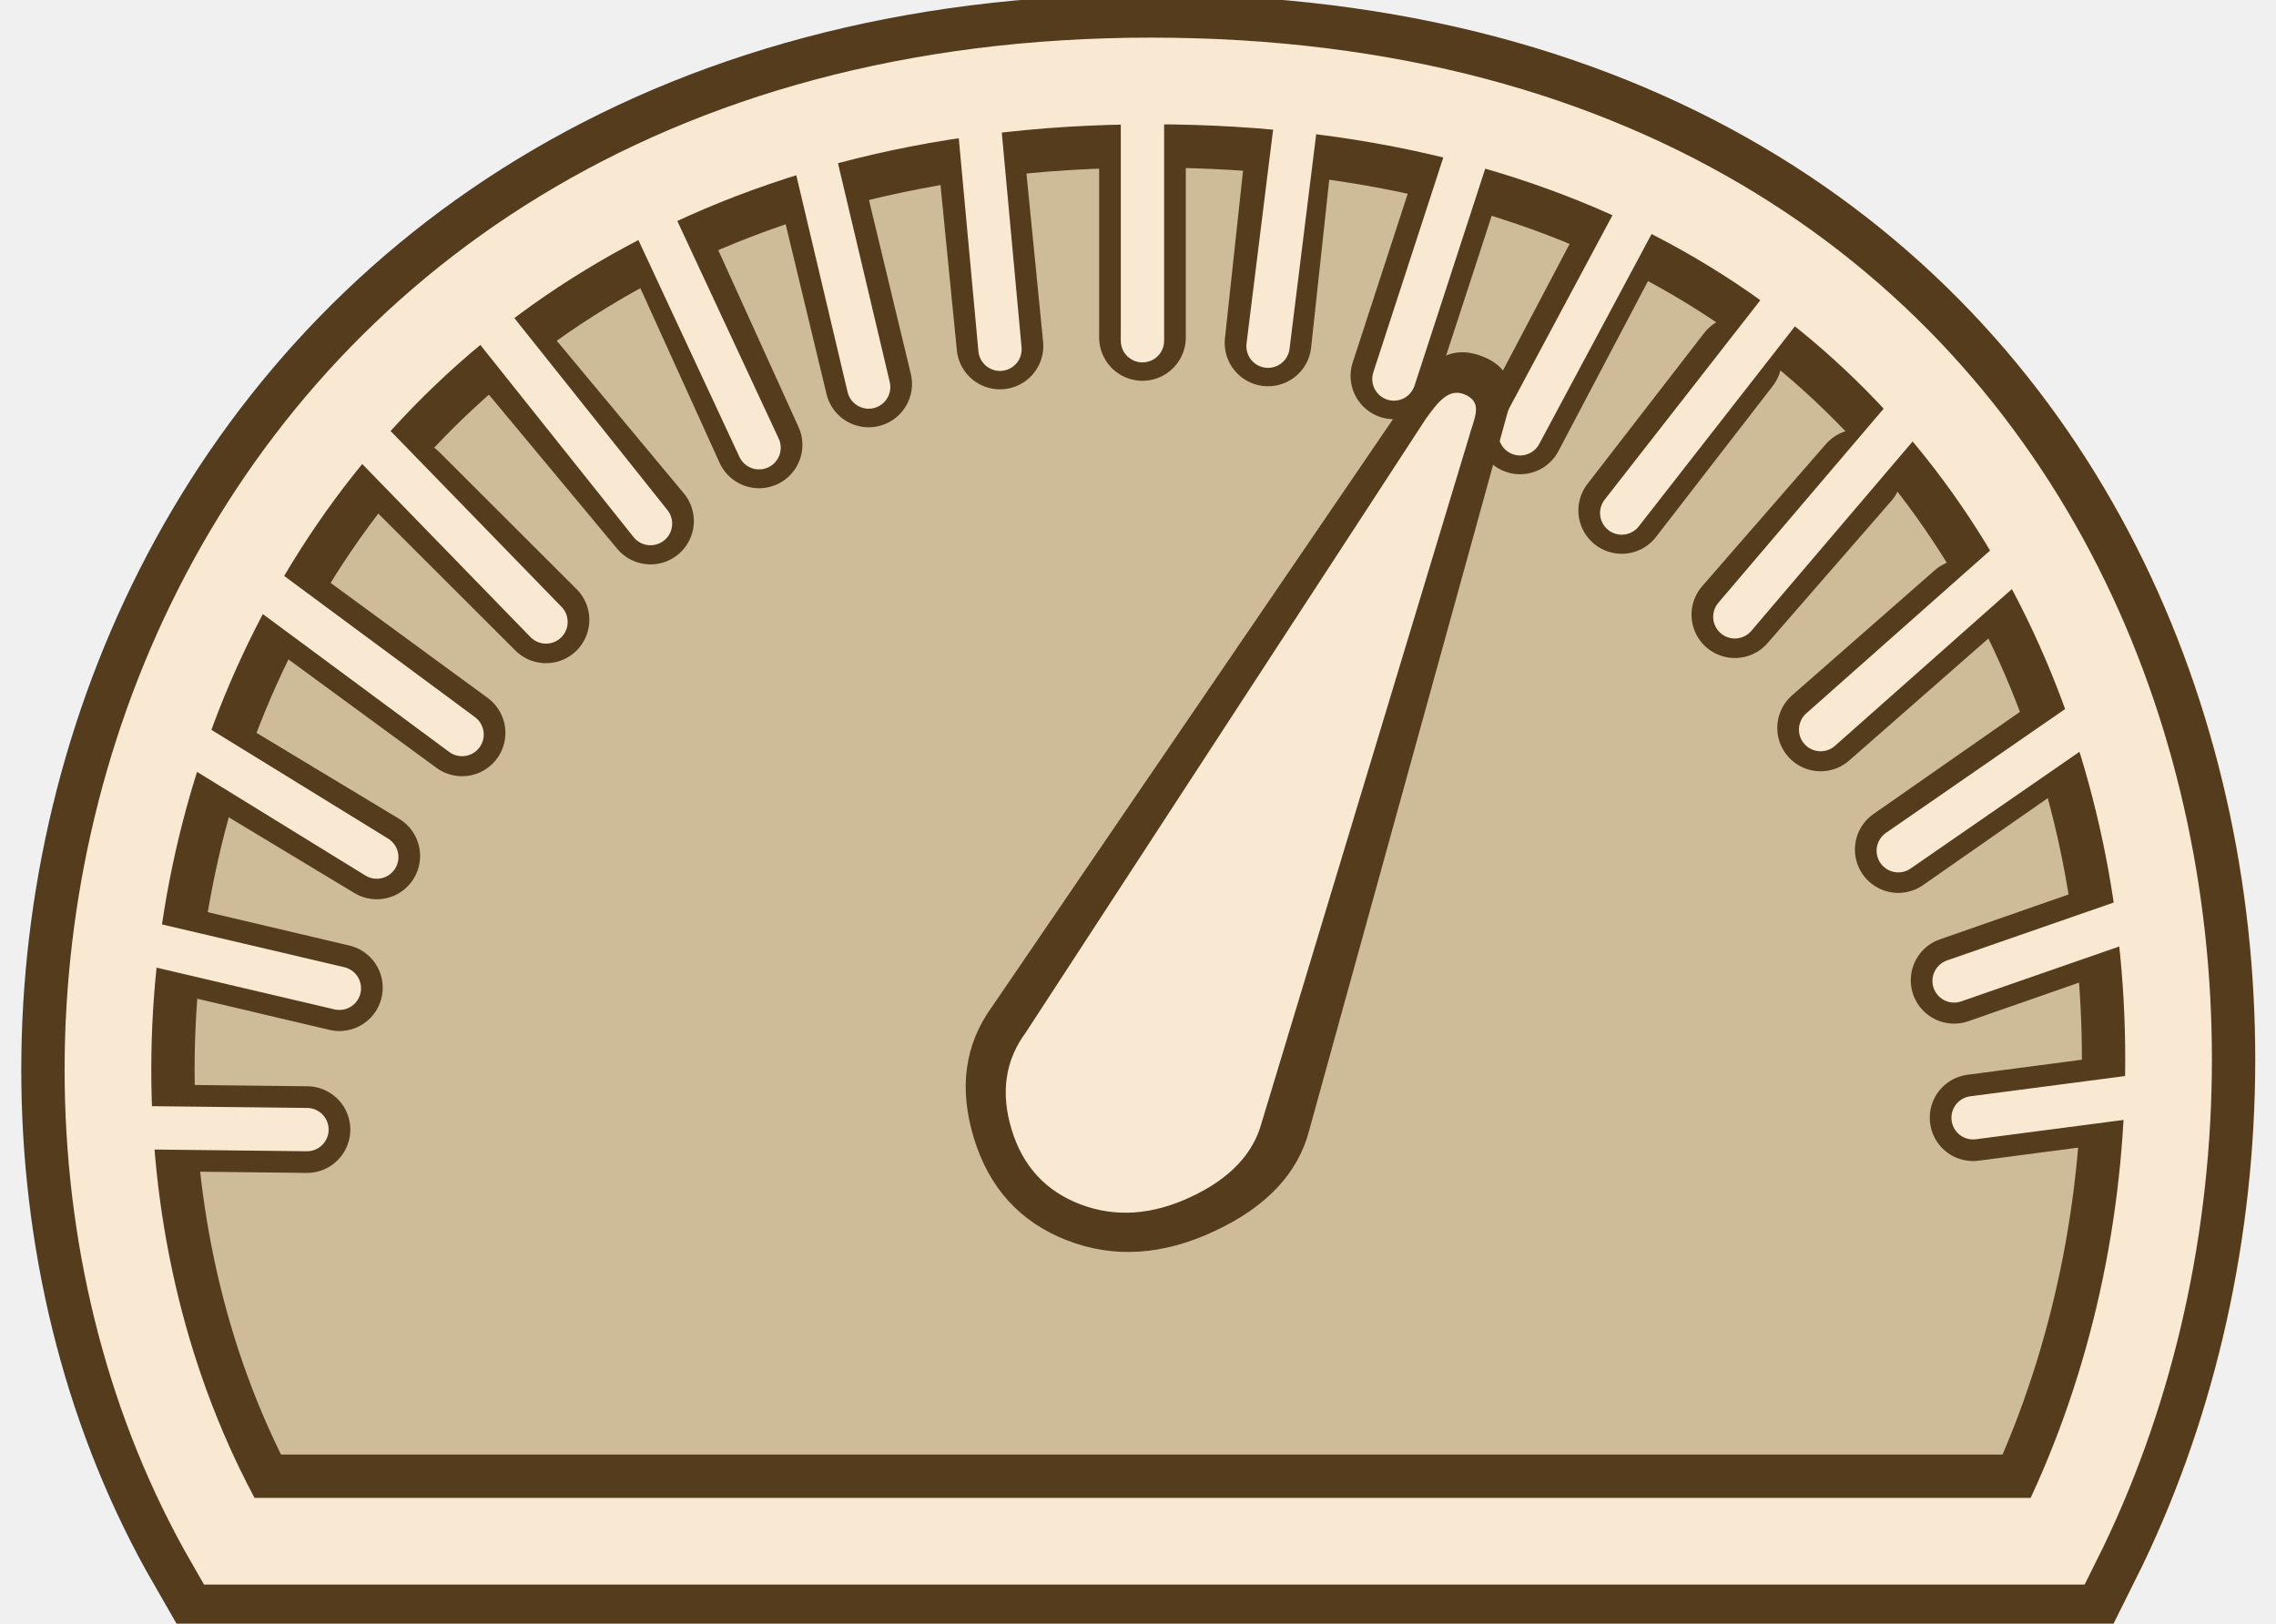
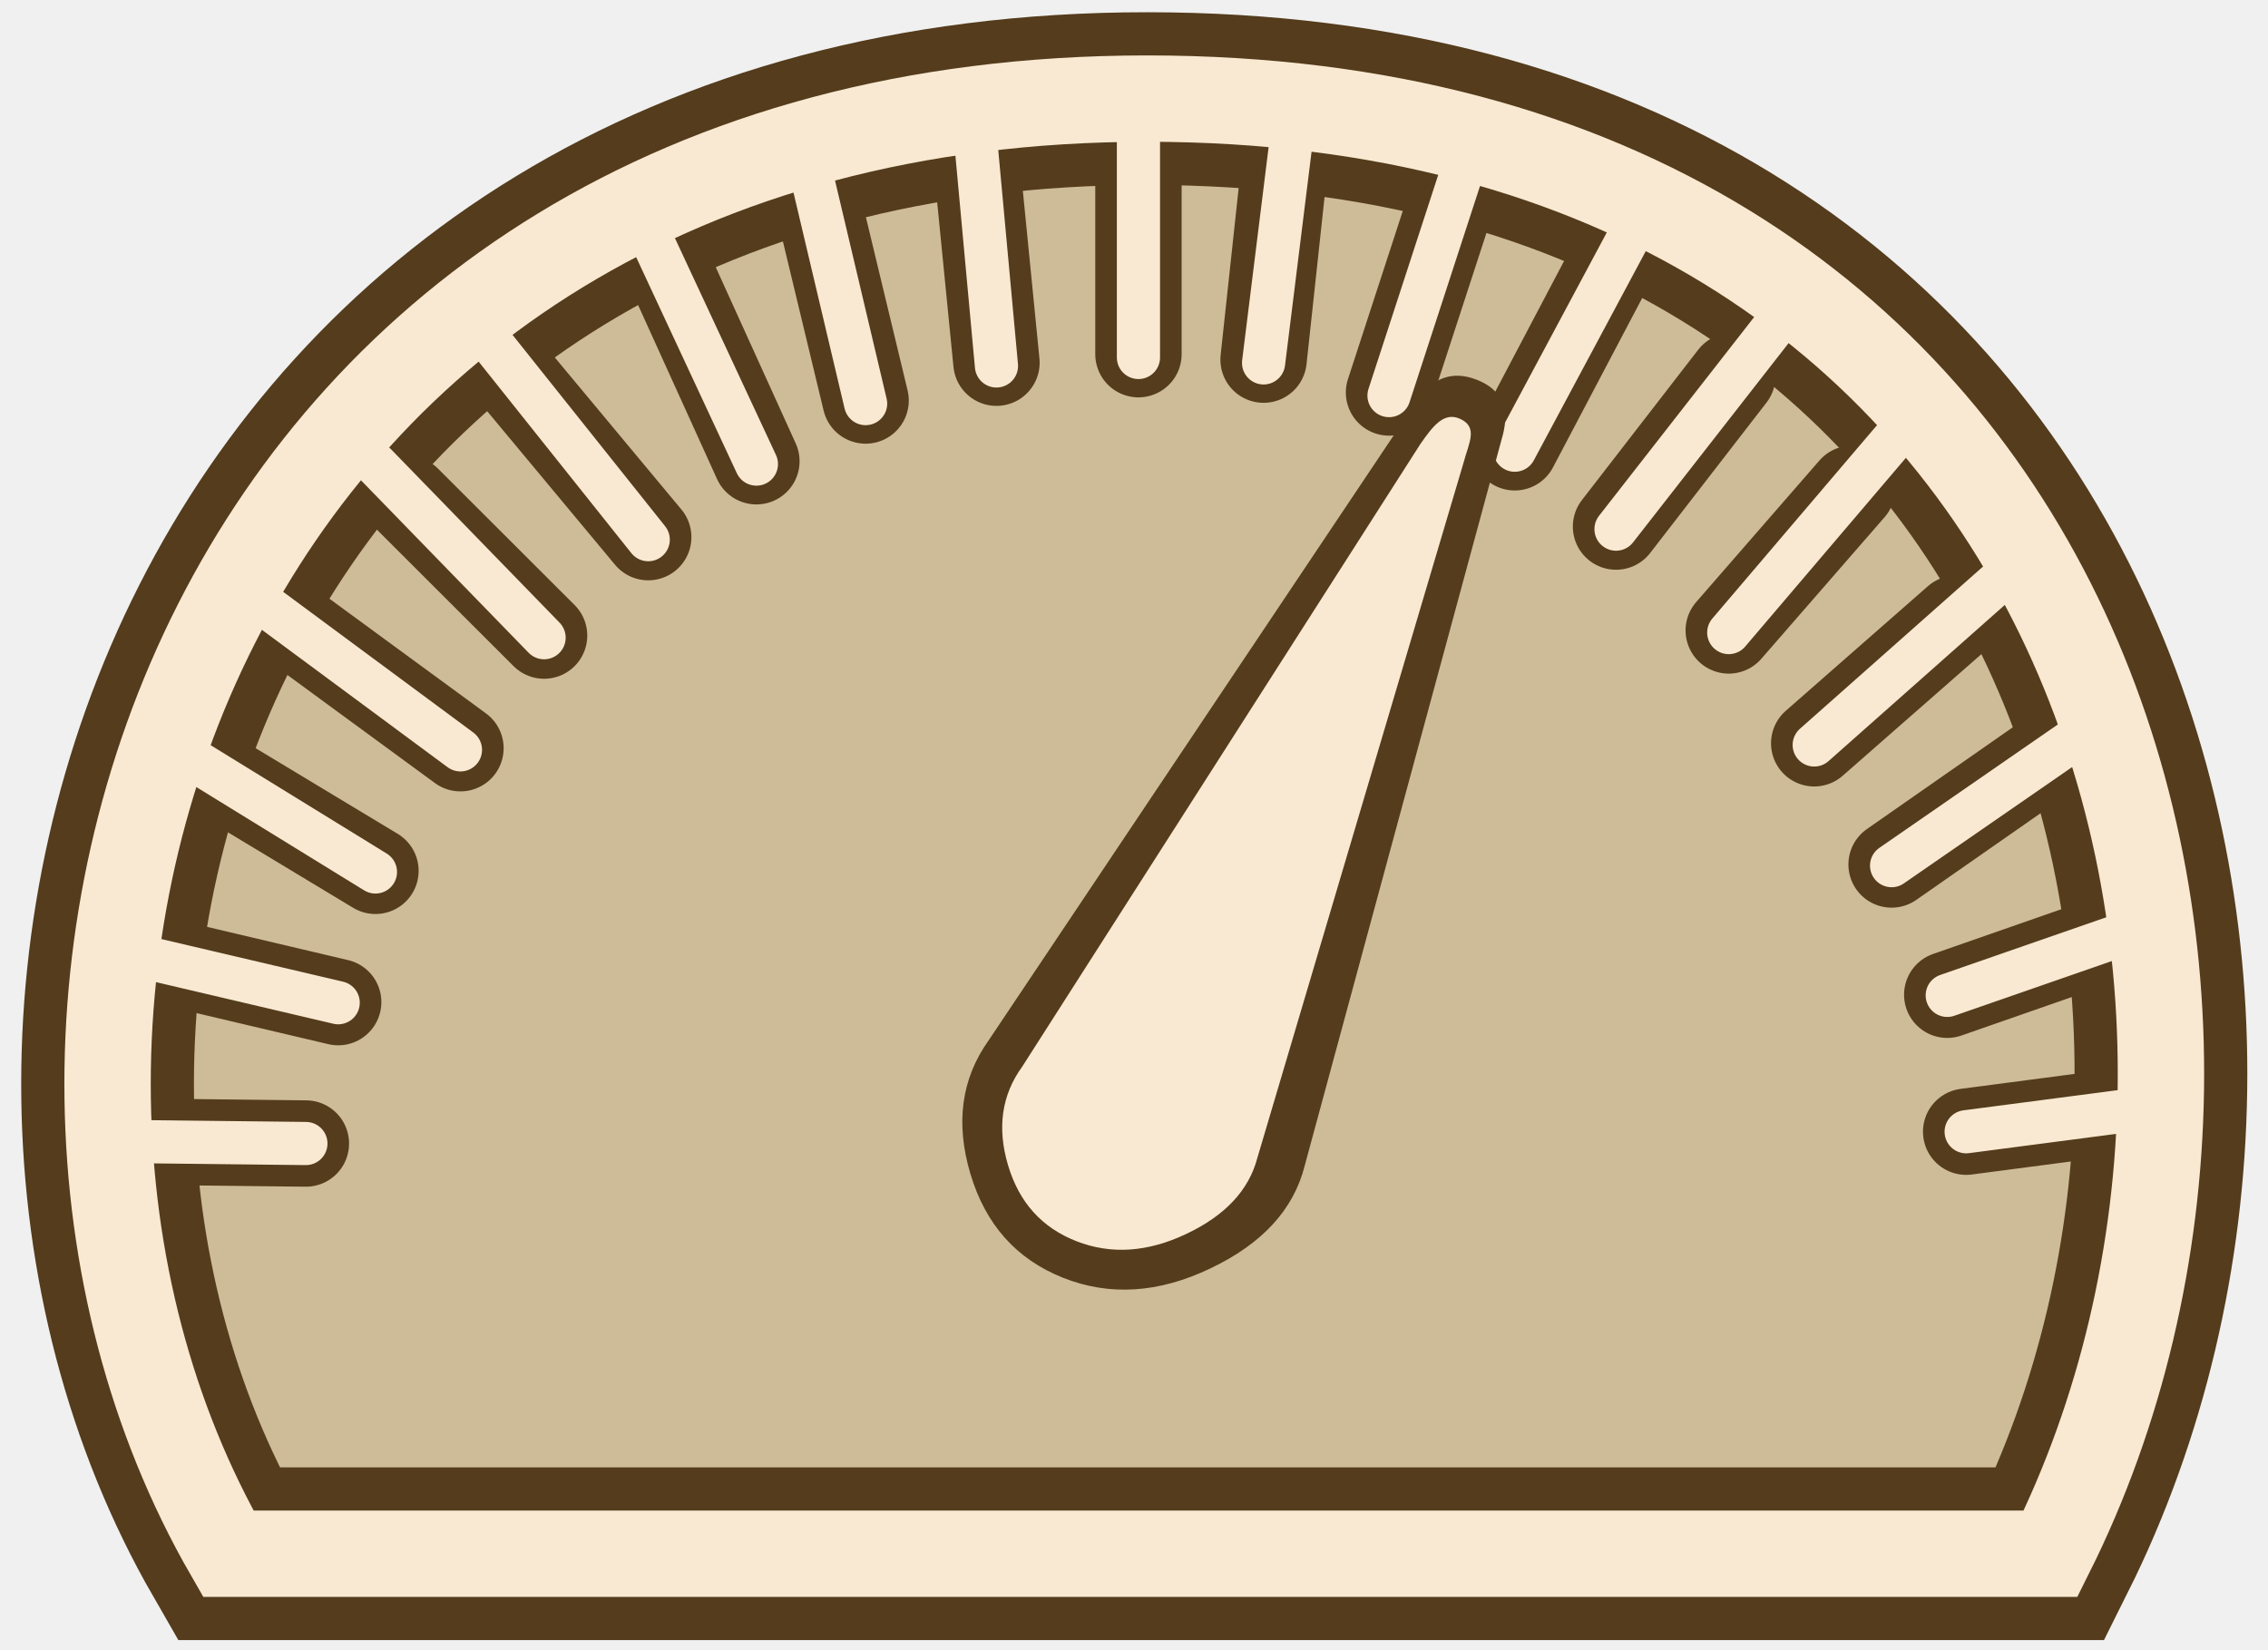
- <svg xmlns="http://www.w3.org/2000/svg" width="506" height="361" viewBox="0 0 506 361" fill="none">
-   <g clip-path="url(#clip0_2038_10314)">
-     <path d="M457.501 342.681H50.927C-18.441 222.25 44.941 18 255.92 18C466.899 18 520.125 217.433 457.501 342.681Z" fill="#CEBC98" stroke="#CEBC98" stroke-width="19.269" stroke-linecap="round" />
-     <path d="M457.501 342.681H50.927C-18.441 222.25 44.941 18 255.92 18C466.899 18 520.125 217.433 457.501 342.681Z" stroke="#543C1C" stroke-width="38.538" stroke-linecap="round" />
-     <path d="M253.992 75.029V29.561M281.909 76.246L286.597 32.813M309.896 83.572L323.719 41.172M337.949 95.806L358.522 56.742M360.54 113.494L386.492 79.935M385.691 136.668L413.199 105.064M404.759 161.85L436.498 134.025M422.021 188.892L454.9 165.956M434.438 217.959L472.716 204.608M438.658 248.515L482.599 242.742M222.314 76.93L218.015 33.498M193.121 85.365L182.354 40.62M168.755 98.918L149.741 57.019M144.622 115.853L116.081 81.569M121.388 137.818L90.898 107.365M102.728 162.949L66.588 136.472M83.763 190.309L49.054 169.379M75.45 219.605L32.86 209.566M68.245 251.154L24 250.651" stroke="#543C1C" stroke-width="19.269" stroke-linecap="round" />
-     <path d="M253.992 75.76V19.928M281.909 76.972L288.278 25.684M309.896 84.268L326.17 34.319M337.949 96.451L365.035 45.833M360.54 114.066L398.069 65.981M385.691 137.144L424.793 91.223M404.759 162.222L447.915 123.98M422.021 189.151L463.331 160.591M434.438 218.098L472.716 204.801M438.658 248.527L482.599 242.777M222.314 77.653L217.35 23.765M193.121 86.053L180.429 32.401M168.755 99.55L144.622 47.752M144.622 116.415L110.71 73.881M121.388 138.289L83.734 99.55M102.728 163.315L58.684 130.724M83.763 190.562L41.342 164.444M75.45 219.736L32.86 209.739M68.245 251.154L24 250.654" stroke="#F9E9D2" stroke-width="9.634" stroke-linecap="round" />
-     <path d="M457.501 342.681H50.927C-18.441 222.25 44.941 18 255.92 18C466.899 18 520.125 217.433 457.501 342.681Z" stroke="#F9E9D2" stroke-width="19.269" stroke-linecap="round" />
-     <path d="M291.06 251.323C288.582 260.875 281.565 268.343 270.01 273.728C258.484 279.138 247.527 279.812 237.138 275.75C226.749 271.689 219.869 264.106 216.497 253C213.126 241.895 214.486 232.158 220.577 223.788L316.193 83.671C319.758 78.622 324.216 77.143 329.566 79.235C334.917 81.326 336.835 85.298 335.321 91.149L291.06 251.323Z" fill="#543C1C" />
-     <path d="M280.516 249.537C278.626 256.586 273.36 262.12 264.717 266.139C256.096 270.175 247.919 270.719 240.187 267.772C232.455 264.824 227.356 259.265 224.888 251.096C222.421 242.927 223.478 235.746 228.058 229.551L316.91 93.237C319.591 89.5 322.047 86.169 325.652 87.714C329.901 89.535 327.679 93.039 326.524 97.358L280.516 249.537Z" fill="#F9E9D2" />
-   </g>
-   <defs>
-     <clipPath id="clip0_2038_10314">
-       <rect width="506" height="361" fill="white" />
-     </clipPath>
-   </defs>
+ <svg xmlns="http://www.w3.org/2000/svg" width="506" height="368" viewBox="0 0 506 368" fill="none">
+   <path d="M457.501 346.681H50.927C-18.441 226.25 44.941 22 255.92 22C466.899 22 520.125 221.433 457.501 346.681Z" fill="#CEBC98" stroke="#CEBC98" stroke-width="19.269" stroke-linecap="round" />
+   <path d="M457.501 346.681H50.927C-18.441 226.25 44.941 22 255.92 22C466.899 22 520.125 221.433 457.501 346.681Z" stroke="#543C1C" stroke-width="38.538" stroke-linecap="round" />
+   <path d="M253.992 79.029V33.562M281.909 80.246L286.597 36.813M309.896 87.572L323.719 45.172M337.949 99.806L358.522 60.742M360.54 117.494L386.492 83.935M385.691 140.668L413.199 109.064M404.759 165.85L436.498 138.025M422.021 192.892L454.9 169.956M434.438 221.959L472.716 208.608M438.658 252.515L482.599 246.742M222.314 80.93L218.015 37.498M193.121 89.365L182.354 44.62M168.755 102.918L149.741 61.019M144.622 119.853L116.081 85.569M121.388 141.818L90.898 111.365M102.728 166.949L66.588 140.472M83.763 194.309L49.054 173.379M75.45 223.605L32.86 213.566M68.245 255.154L24 254.651" stroke="#543C1C" stroke-width="19.269" stroke-linecap="round" />
+   <path d="M253.992 79.76V23.928M281.909 80.972L288.278 29.684M309.896 88.268L326.17 38.319M337.949 100.451L365.035 49.833M360.54 118.066L398.069 69.981M385.691 141.144L424.793 95.223M404.759 166.222L447.915 127.98M422.021 193.151L463.331 164.591M434.438 222.098L472.716 208.801M438.658 252.527L482.599 246.777M222.314 81.653L217.35 27.765M193.121 90.053L180.429 36.401M168.755 103.55L144.622 51.752M144.622 120.415L110.71 77.881M121.388 142.289L83.734 103.55M102.728 167.315L58.684 134.724M83.763 194.562L41.342 168.444M75.45 223.736L32.86 213.739M68.245 255.154L24 254.654" stroke="#F9E9D2" stroke-width="9.634" stroke-linecap="round" />
+   <path d="M457.501 346.681H50.927C-18.441 226.25 44.941 22 255.92 22C466.899 22 520.125 221.433 457.501 346.681Z" stroke="#F9E9D2" stroke-width="19.269" stroke-linecap="round" />
+   <path d="M291.06 260.197C288.582 269.933 281.565 277.546 270.01 283.036C258.484 288.55 247.527 289.237 237.138 285.097C226.749 280.957 219.869 273.227 216.497 261.906C213.126 250.586 214.486 240.659 220.577 232.127L316.193 89.294C319.758 84.146 324.216 82.639 329.566 84.771C334.917 86.903 336.835 90.952 335.321 96.917L291.06 260.197Z" fill="#543C1C" />
+   <path d="M280.516 258.376C278.626 265.561 273.36 271.203 264.717 275.3C256.096 279.414 247.919 279.969 240.187 276.964C232.455 273.959 227.356 268.293 224.888 259.965C222.421 251.638 223.478 244.317 228.058 238.002L316.91 99.045C319.591 95.236 322.047 91.84 325.652 93.415C329.901 95.271 327.679 98.843 326.524 103.246L280.516 258.376Z" fill="#F9E9D2" />
</svg>
